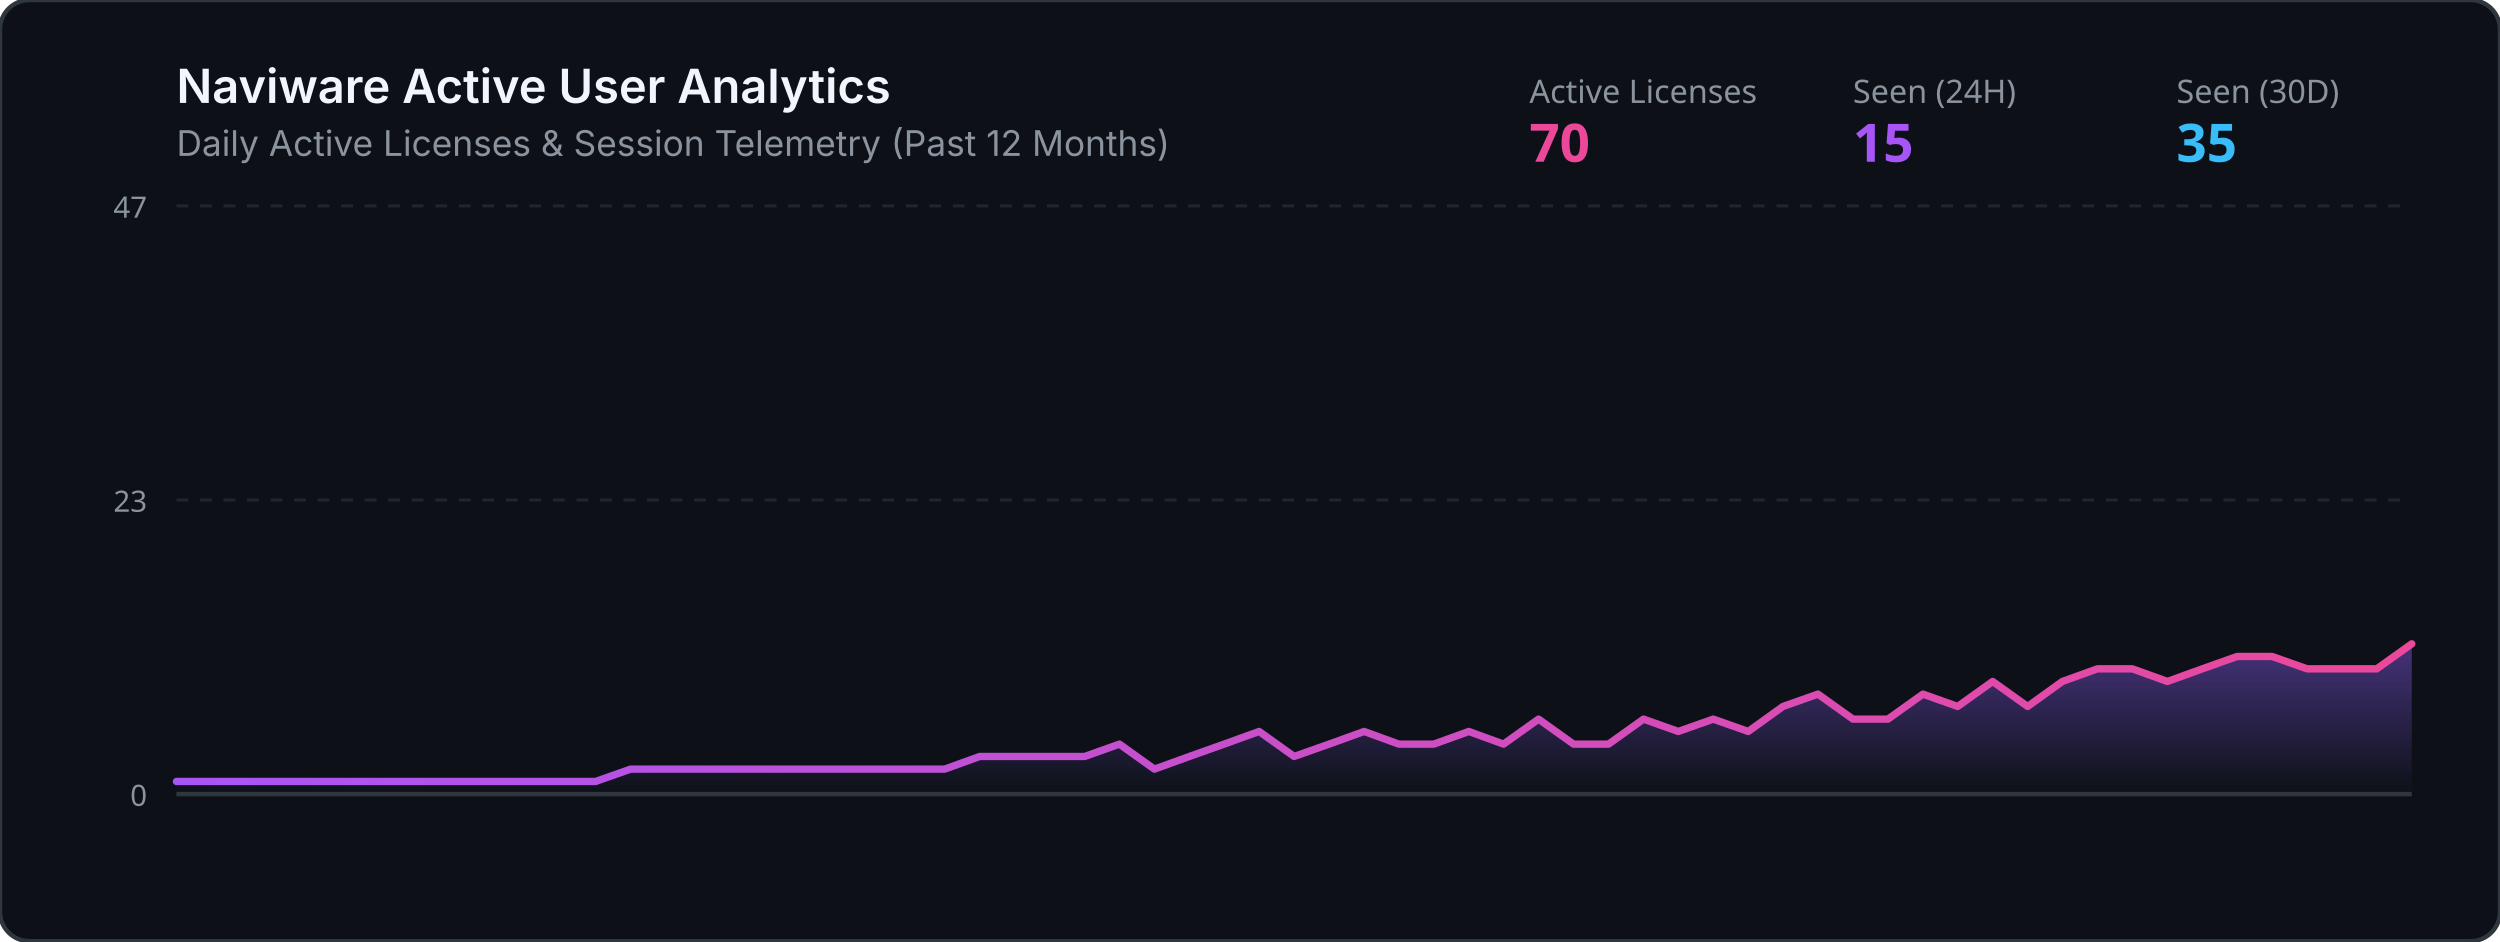
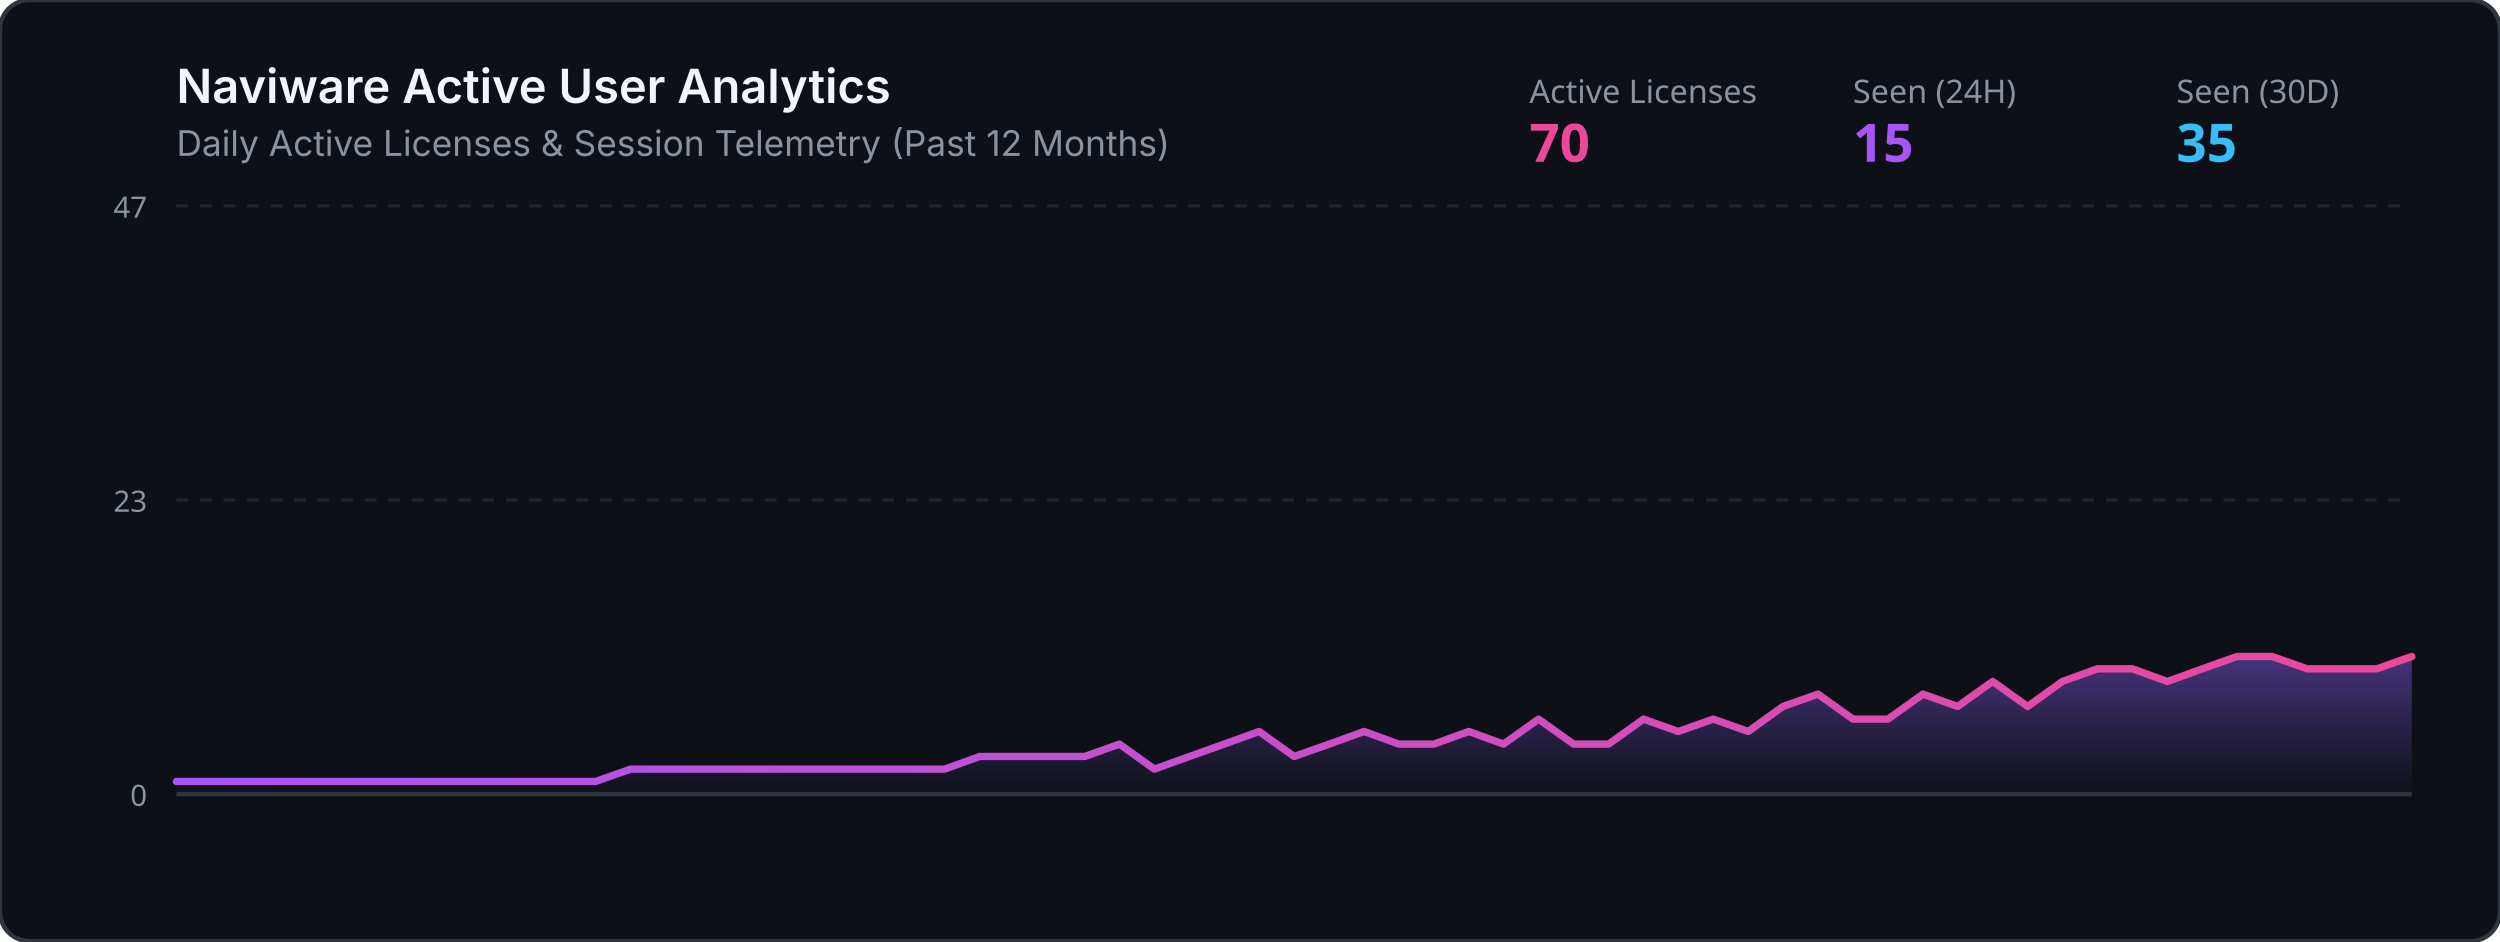
<svg xmlns="http://www.w3.org/2000/svg" viewBox="0 0 850 320" width="100%" height="320">
  <defs>
    <linearGradient id="grad" x1="0%" y1="0%" x2="0%" y2="100%">
      <stop offset="0%" stop-color="#8b5cf6" stop-opacity="0.45" />
      <stop offset="100%" stop-color="#8b5cf6" stop-opacity="0.0" />
    </linearGradient>
    <linearGradient id="lineGrad" x1="0%" y1="0%" x2="100%" y2="0%">
      <stop offset="0%" stop-color="#a855f7" />
      <stop offset="100%" stop-color="#ec4899" />
    </linearGradient>
  </defs>
  <rect width="850" height="320" rx="10" fill="#0d1117" stroke="#30363d" stroke-width="1.5" />
  <text x="60" y="35" fill="#f0f6fc" font-family="-apple-system,BlinkMacSystemFont,Segoe UI,sans-serif" font-size="16" font-weight="600">Naviware Active User Analytics</text>
  <text x="60" y="53" fill="#8b949e" font-family="-apple-system,BlinkMacSystemFont,Segoe UI,sans-serif" font-size="12">Daily Active Licenses &amp; Session Telemetry (Past 12 Months)</text>
  <text x="520" y="35" fill="#8b949e" font-family="sans-serif" font-size="11">Active Licenses</text>
  <text x="520" y="55" fill="#ec4899" font-family="sans-serif" font-size="18" font-weight="bold">70</text>
  <text x="630" y="35" fill="#8b949e" font-family="sans-serif" font-size="11">Seen (24H)</text>
  <text x="630" y="55" fill="#a855f7" font-family="sans-serif" font-size="18" font-weight="bold">15</text>
  <text x="740" y="35" fill="#8b949e" font-family="sans-serif" font-size="11">Seen (30D)</text>
  <text x="740" y="55" fill="#38bdf8" font-family="sans-serif" font-size="18" font-weight="bold">35</text>
  <line x1="60" y1="70" x2="820" y2="70" stroke="#21262d" stroke-width="1" stroke-dasharray="4" />
  <line x1="60" y1="170.0" x2="820" y2="170.0" stroke="#21262d" stroke-width="1" stroke-dasharray="4" />
  <line x1="60" y1="270" x2="820" y2="270" stroke="#30363d" stroke-width="1.5" />
  <text x="50" y="74" fill="#8b949e" font-family="sans-serif" font-size="10" text-anchor="end">47</text>
  <text x="50" y="174.0" fill="#8b949e" font-family="sans-serif" font-size="10" text-anchor="end">23</text>
  <text x="50" y="274" fill="#8b949e" font-family="sans-serif" font-size="10" text-anchor="end">0</text>
-   <polygon points="60,270 60.0,265.7 71.9,265.7 83.8,265.7 95.6,265.7 107.5,265.7 119.4,265.7 131.2,265.7 143.1,265.7 155.0,265.7 166.9,265.7 178.8,265.7 190.6,265.7 202.5,265.7 214.4,261.5 226.2,261.5 238.1,261.5 250.0,261.5 261.9,261.5 273.8,261.5 285.6,261.5 297.5,261.5 309.4,261.5 321.2,261.5 333.1,257.2 345.0,257.2 356.9,257.2 368.8,257.2 380.6,253.0 392.5,261.5 404.4,257.2 416.2,253.0 428.1,248.7 440.0,257.2 451.9,253.0 463.8,248.7 475.6,253.0 487.5,253.0 499.4,248.7 511.2,253.0 523.1,244.5 535.0,253.0 546.9,253.0 558.8,244.5 570.6,248.7 582.5,244.5 594.4,248.7 606.2,240.2 618.1,236.0 630.0,244.5 641.9,244.5 653.8,236.0 665.6,240.2 677.5,231.7 689.4,240.2 701.2,231.7 713.1,227.4 725.0,227.4 736.9,231.7 748.8,227.4 760.6,223.2 772.5,223.2 784.4,227.4 796.2,227.4 808.1,227.4 820.0,218.9 820,270" fill="url(#grad)" />
-   <polyline points="60.0,265.7 71.9,265.7 83.8,265.7 95.6,265.7 107.5,265.7 119.4,265.7 131.2,265.7 143.1,265.7 155.0,265.7 166.9,265.7 178.8,265.7 190.6,265.7 202.5,265.7 214.4,261.5 226.2,261.5 238.1,261.5 250.0,261.5 261.9,261.5 273.8,261.5 285.6,261.5 297.5,261.5 309.4,261.5 321.2,261.5 333.1,257.2 345.0,257.2 356.9,257.2 368.8,257.2 380.6,253.0 392.5,261.5 404.4,257.2 416.2,253.0 428.1,248.7 440.0,257.2 451.9,253.0 463.8,248.7 475.6,253.0 487.5,253.0 499.4,248.7 511.2,253.0 523.1,244.5 535.0,253.0 546.9,253.0 558.8,244.5 570.6,248.7 582.5,244.5 594.4,248.7 606.2,240.2 618.1,236.0 630.0,244.5 641.9,244.5 653.8,236.0 665.6,240.2 677.5,231.7 689.4,240.2 701.2,231.7 713.1,227.4 725.0,227.4 736.9,231.7 748.8,227.4 760.6,223.2 772.5,223.2 784.4,227.4 796.2,227.4 808.1,227.4 820.0,218.9" fill="none" stroke="url(#lineGrad)" stroke-width="2.5" stroke-linecap="round" stroke-linejoin="round" />
+   <polygon points="60,270 60.0,265.7 71.9,265.7 83.8,265.7 95.6,265.7 107.5,265.7 119.4,265.7 131.2,265.7 143.1,265.7 155.0,265.7 166.9,265.7 178.8,265.7 190.6,265.7 202.5,265.7 214.4,261.5 226.2,261.5 238.1,261.5 250.0,261.5 261.9,261.5 273.8,261.5 285.6,261.5 297.5,261.5 309.4,261.5 321.2,261.5 333.1,257.2 345.0,257.2 356.9,257.2 368.8,257.2 380.6,253.0 392.5,261.5 404.4,257.2 416.2,253.0 428.1,248.7 440.0,257.2 451.9,253.0 463.8,248.7 475.6,253.0 487.5,253.0 499.4,248.7 511.2,253.0 523.1,244.5 535.0,253.0 546.9,253.0 558.8,244.5 570.6,248.7 582.5,244.5 594.4,248.7 606.2,240.2 618.1,236.0 630.0,244.5 641.9,244.5 653.8,236.0 665.6,240.2 677.5,231.7 689.4,240.2 701.2,231.7 713.1,227.4 725.0,227.4 736.9,231.7 748.8,227.4 760.6,223.2 772.5,223.2 784.4,227.4 796.2,227.4 808.1,227.4 820.0,223.2 820,270" fill="url(#grad)" />
+   <polyline points="60.0,265.7 71.9,265.7 83.8,265.7 95.6,265.7 107.5,265.7 119.4,265.7 131.2,265.7 143.1,265.7 155.0,265.7 166.9,265.7 178.8,265.7 190.6,265.7 202.5,265.7 214.4,261.5 226.2,261.5 238.1,261.5 250.0,261.5 261.9,261.5 273.8,261.5 285.6,261.5 297.5,261.5 309.4,261.5 321.2,261.5 333.1,257.2 345.0,257.2 356.9,257.2 368.8,257.2 380.6,253.0 392.5,261.5 404.4,257.2 416.2,253.0 428.1,248.7 440.0,257.2 451.9,253.0 463.8,248.7 475.6,253.0 487.5,253.0 499.4,248.7 511.2,253.0 523.1,244.5 535.0,253.0 546.9,253.0 558.8,244.5 570.6,248.7 582.5,244.5 594.4,248.7 606.2,240.2 618.1,236.0 630.0,244.5 641.9,244.5 653.8,236.0 665.6,240.2 677.5,231.7 689.4,240.2 701.2,231.7 713.1,227.4 725.0,227.4 736.9,231.7 748.8,227.4 760.6,223.2 772.5,223.2 784.4,227.4 796.2,227.4 808.1,227.4 820.0,223.2" fill="none" stroke="url(#lineGrad)" stroke-width="2.5" stroke-linecap="round" stroke-linejoin="round" />
</svg>
